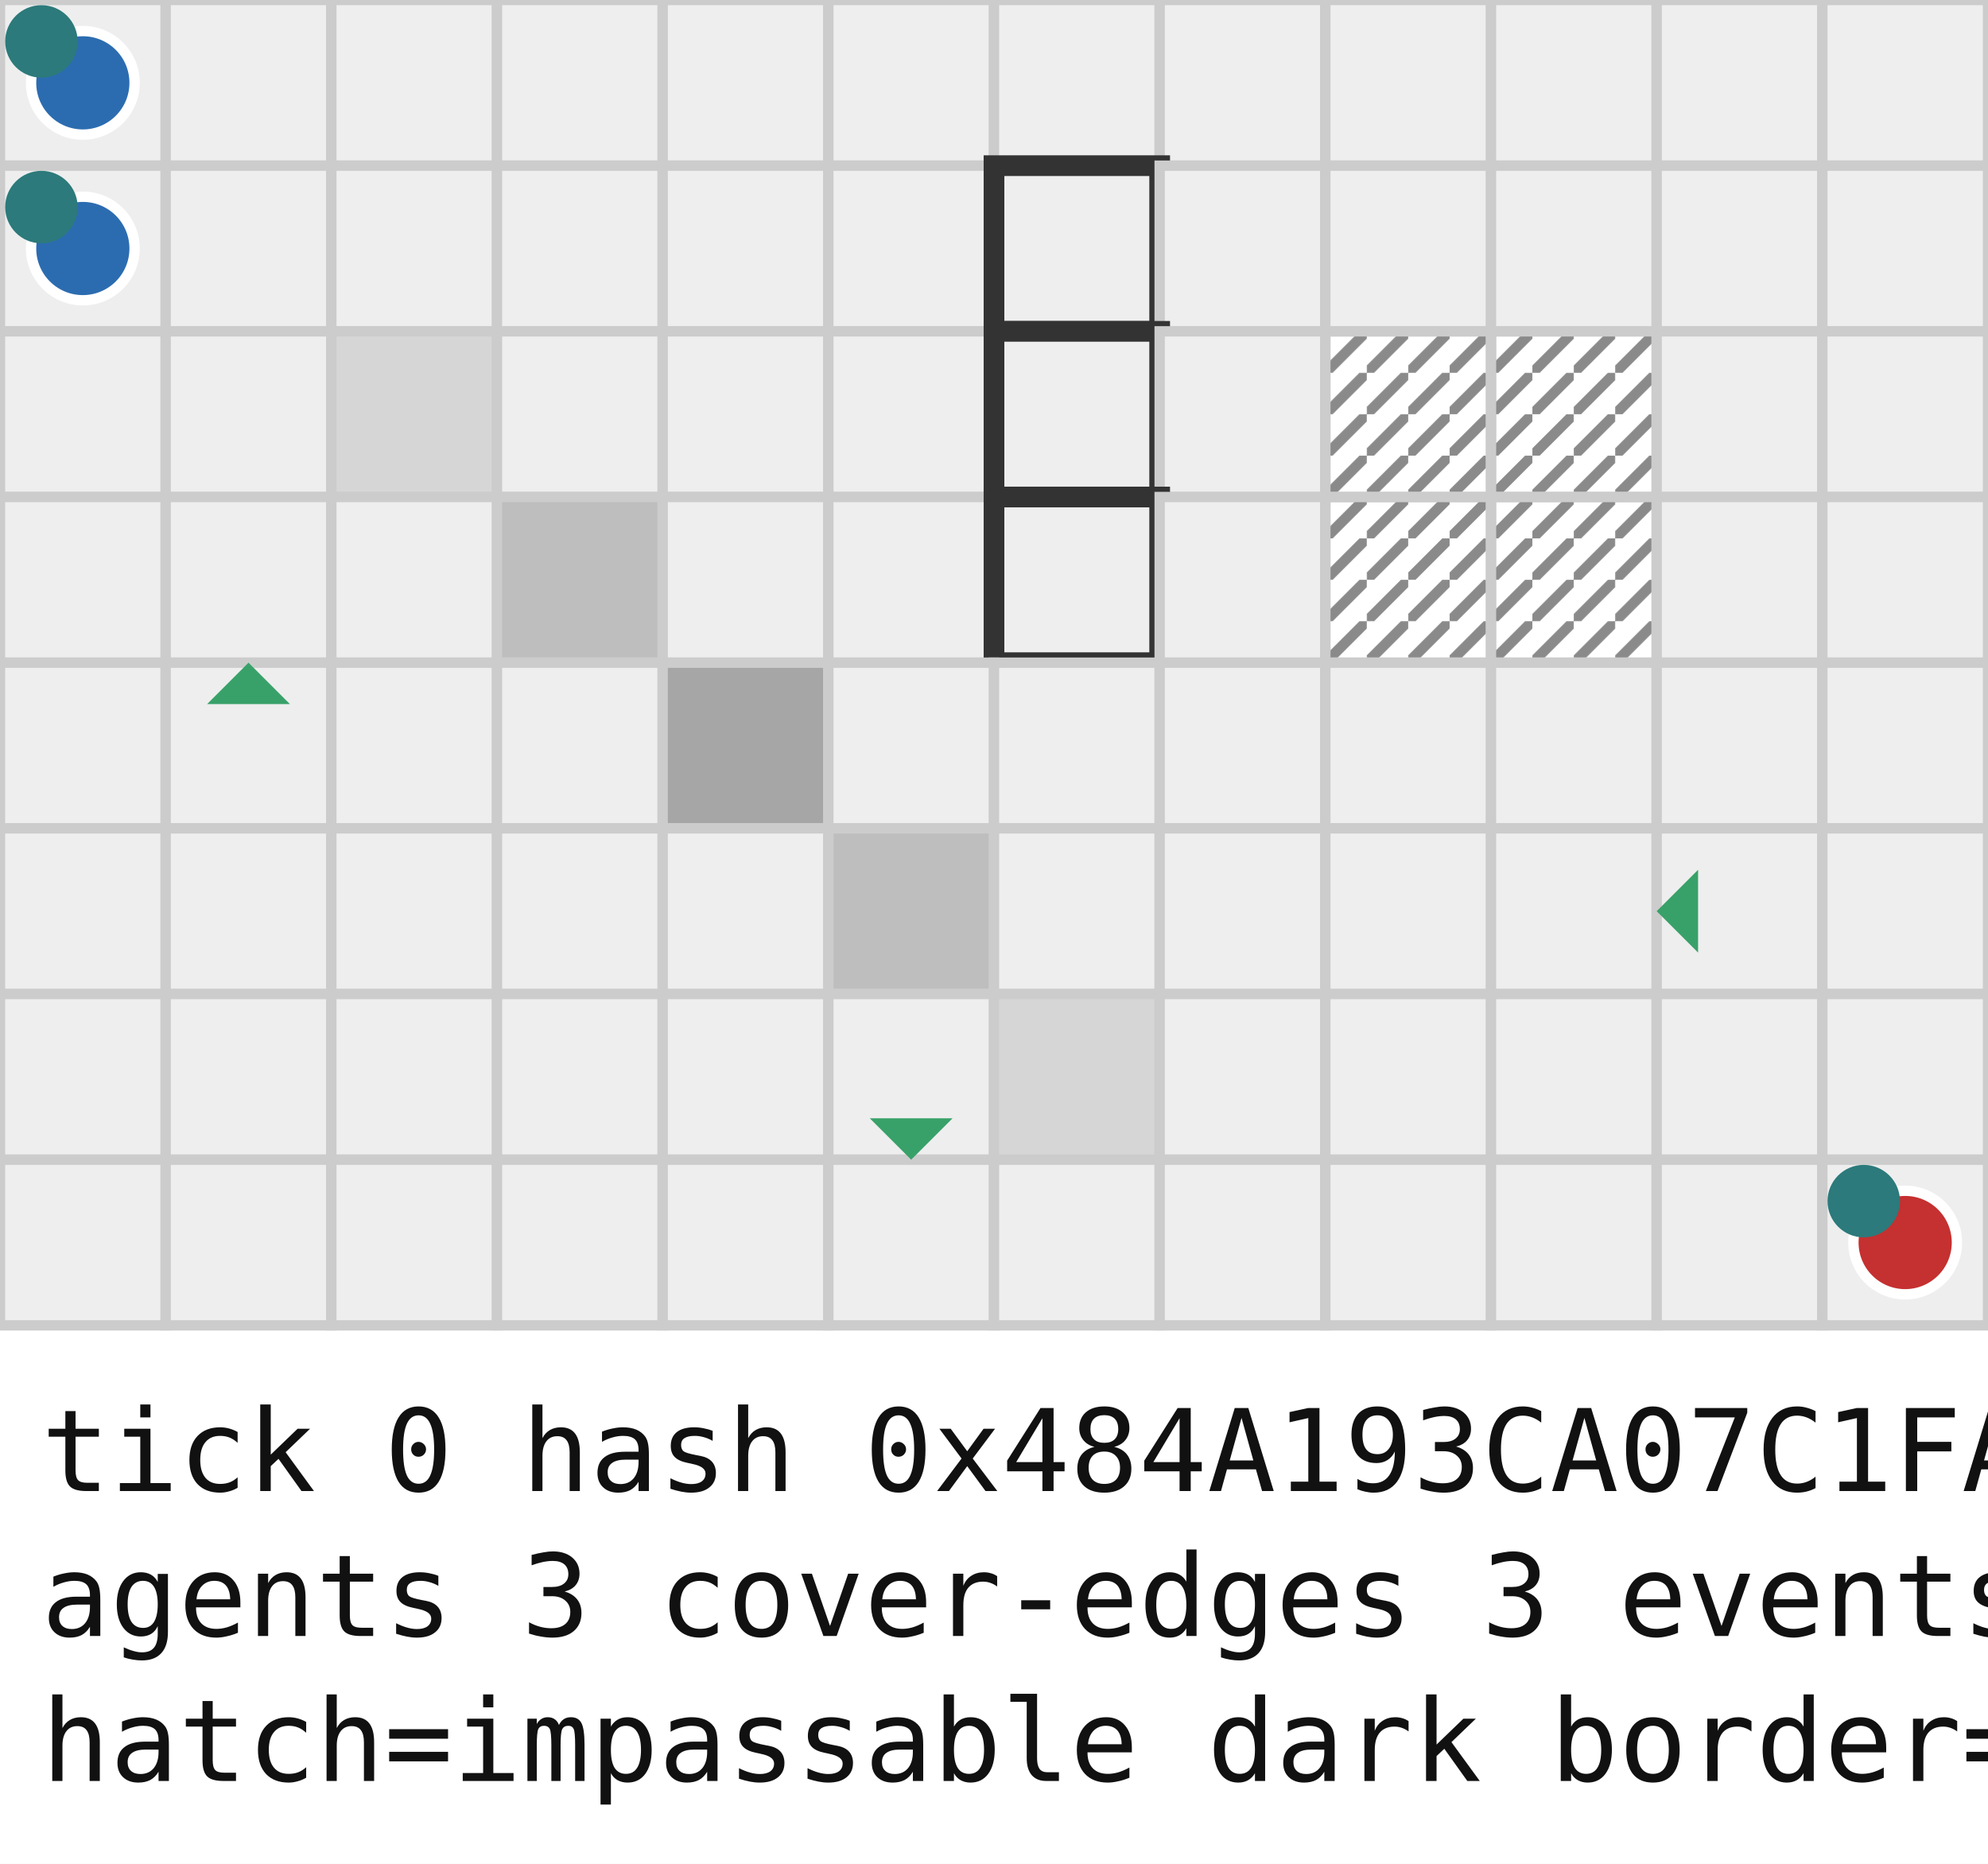
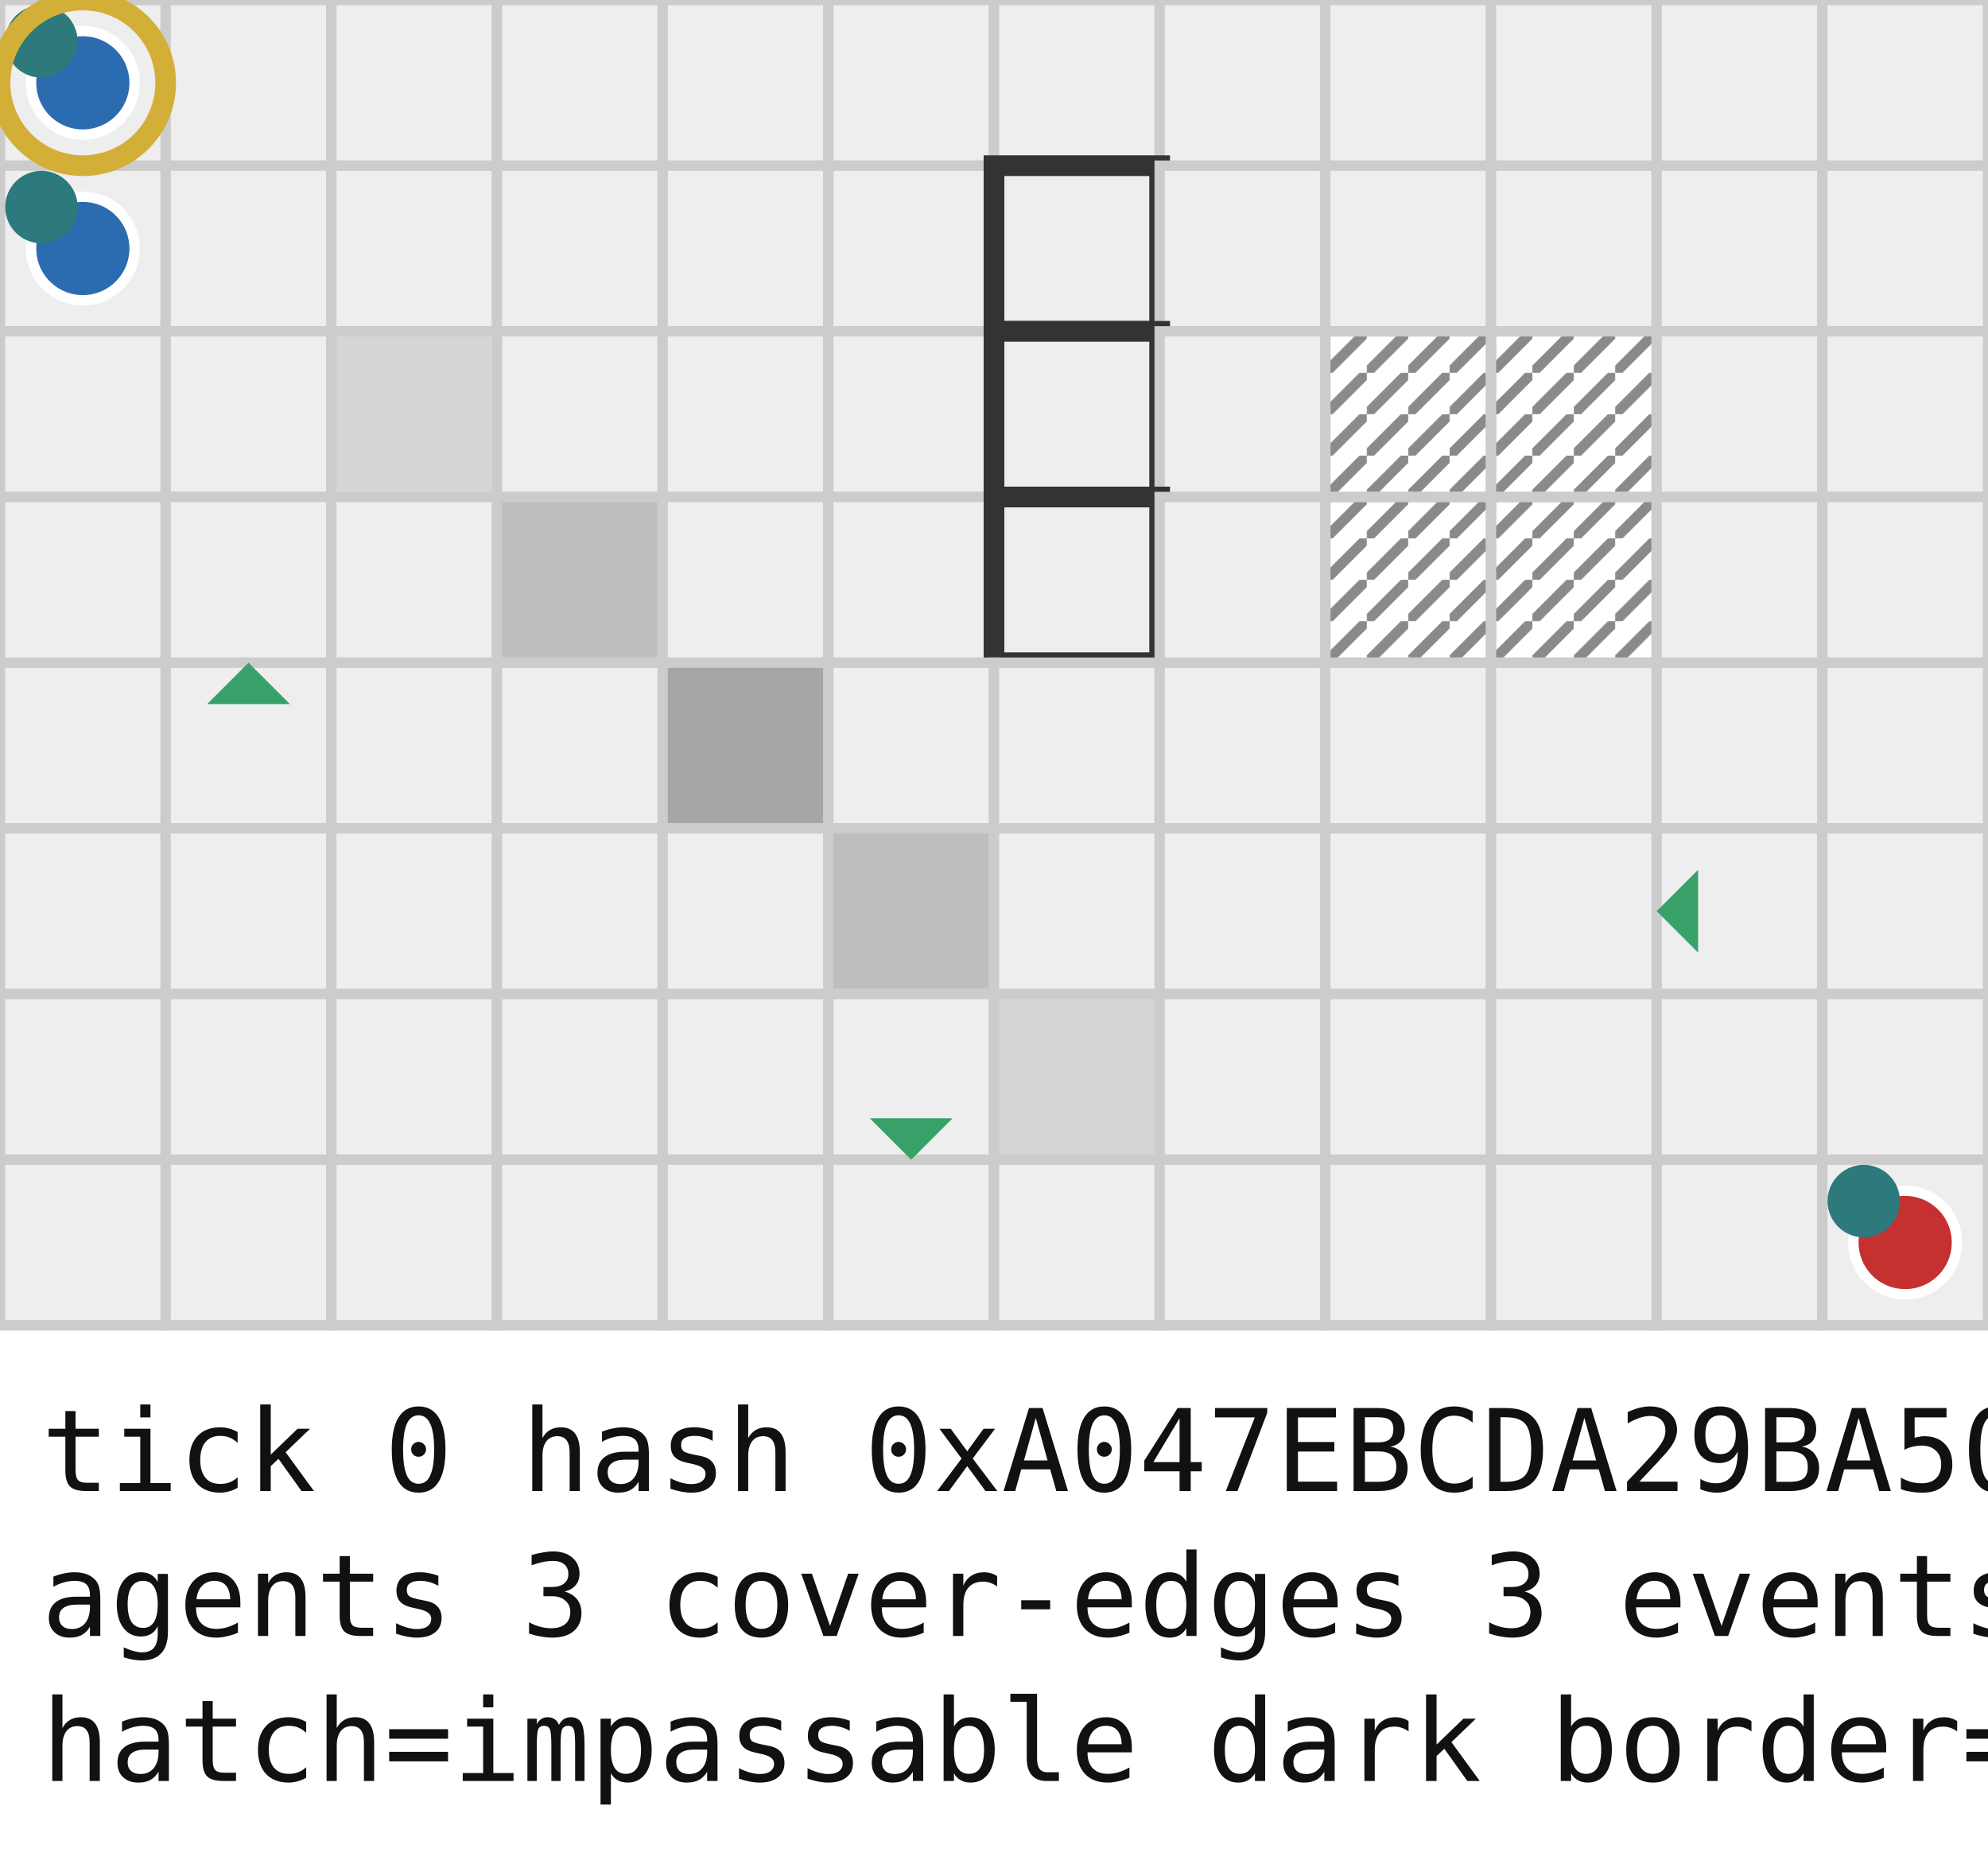
<svg xmlns="http://www.w3.org/2000/svg" width="192" height="180" viewBox="0 0 192 180">
  <defs>
    <pattern id="cw-hatch" width="4" height="4" patternUnits="userSpaceOnUse">
      <path d="M0,4 L4,0" stroke="#8a8a8a" stroke-width="1" />
    </pattern>
  </defs>
  <rect x="0" y="0" width="192" height="180" fill="#ffffff" />
  <rect x="0" y="0" width="16" height="16" fill="rgb(238,238,238)" stroke="#cccccc" stroke-width="1" />
  <rect x="16" y="0" width="16" height="16" fill="rgb(238,238,238)" stroke="#cccccc" stroke-width="1" />
  <rect x="32" y="0" width="16" height="16" fill="rgb(238,238,238)" stroke="#cccccc" stroke-width="1" />
  <rect x="48" y="0" width="16" height="16" fill="rgb(238,238,238)" stroke="#cccccc" stroke-width="1" />
  <rect x="64" y="0" width="16" height="16" fill="rgb(238,238,238)" stroke="#cccccc" stroke-width="1" />
  <rect x="80" y="0" width="16" height="16" fill="rgb(238,238,238)" stroke="#cccccc" stroke-width="1" />
  <rect x="96" y="0" width="16" height="16" fill="rgb(238,238,238)" stroke="#cccccc" stroke-width="1" />
  <rect x="112" y="0" width="16" height="16" fill="rgb(238,238,238)" stroke="#cccccc" stroke-width="1" />
  <rect x="128" y="0" width="16" height="16" fill="rgb(238,238,238)" stroke="#cccccc" stroke-width="1" />
  <rect x="144" y="0" width="16" height="16" fill="rgb(238,238,238)" stroke="#cccccc" stroke-width="1" />
  <rect x="160" y="0" width="16" height="16" fill="rgb(238,238,238)" stroke="#cccccc" stroke-width="1" />
  <rect x="176" y="0" width="16" height="16" fill="rgb(238,238,238)" stroke="#cccccc" stroke-width="1" />
  <rect x="0" y="16" width="16" height="16" fill="rgb(238,238,238)" stroke="#cccccc" stroke-width="1" />
  <rect x="16" y="16" width="16" height="16" fill="rgb(238,238,238)" stroke="#cccccc" stroke-width="1" />
  <rect x="32" y="16" width="16" height="16" fill="rgb(238,238,238)" stroke="#cccccc" stroke-width="1" />
  <rect x="48" y="16" width="16" height="16" fill="rgb(238,238,238)" stroke="#cccccc" stroke-width="1" />
  <rect x="64" y="16" width="16" height="16" fill="rgb(238,238,238)" stroke="#cccccc" stroke-width="1" />
  <rect x="80" y="16" width="16" height="16" fill="rgb(238,238,238)" stroke="#cccccc" stroke-width="1" />
  <rect x="96" y="16" width="16" height="16" fill="rgb(238,238,238)" stroke="#333333" stroke-width="2" />
  <rect x="112" y="16" width="16" height="16" fill="rgb(238,238,238)" stroke="#cccccc" stroke-width="1" />
  <rect x="128" y="16" width="16" height="16" fill="rgb(238,238,238)" stroke="#cccccc" stroke-width="1" />
  <rect x="144" y="16" width="16" height="16" fill="rgb(238,238,238)" stroke="#cccccc" stroke-width="1" />
  <rect x="160" y="16" width="16" height="16" fill="rgb(238,238,238)" stroke="#cccccc" stroke-width="1" />
  <rect x="176" y="16" width="16" height="16" fill="rgb(238,238,238)" stroke="#cccccc" stroke-width="1" />
  <rect x="0" y="32" width="16" height="16" fill="rgb(238,238,238)" stroke="#cccccc" stroke-width="1" />
  <rect x="16" y="32" width="16" height="16" fill="rgb(238,238,238)" stroke="#cccccc" stroke-width="1" />
  <rect x="32" y="32" width="16" height="16" fill="rgb(214,214,214)" stroke="#cccccc" stroke-width="1" />
  <rect x="48" y="32" width="16" height="16" fill="rgb(238,238,238)" stroke="#cccccc" stroke-width="1" />
  <rect x="64" y="32" width="16" height="16" fill="rgb(238,238,238)" stroke="#cccccc" stroke-width="1" />
  <rect x="80" y="32" width="16" height="16" fill="rgb(238,238,238)" stroke="#cccccc" stroke-width="1" />
  <rect x="96" y="32" width="16" height="16" fill="rgb(238,238,238)" stroke="#333333" stroke-width="2" />
  <rect x="112" y="32" width="16" height="16" fill="rgb(238,238,238)" stroke="#cccccc" stroke-width="1" />
  <rect x="128" y="32" width="16" height="16" fill="url(#cw-hatch)" stroke="#cccccc" stroke-width="1" />
  <rect x="144" y="32" width="16" height="16" fill="url(#cw-hatch)" stroke="#cccccc" stroke-width="1" />
  <rect x="160" y="32" width="16" height="16" fill="rgb(238,238,238)" stroke="#cccccc" stroke-width="1" />
  <rect x="176" y="32" width="16" height="16" fill="rgb(238,238,238)" stroke="#cccccc" stroke-width="1" />
  <rect x="0" y="48" width="16" height="16" fill="rgb(238,238,238)" stroke="#cccccc" stroke-width="1" />
  <rect x="16" y="48" width="16" height="16" fill="rgb(238,238,238)" stroke="#cccccc" stroke-width="1" />
  <rect x="32" y="48" width="16" height="16" fill="rgb(238,238,238)" stroke="#cccccc" stroke-width="1" />
  <rect x="48" y="48" width="16" height="16" fill="rgb(190,190,190)" stroke="#cccccc" stroke-width="1" />
  <rect x="64" y="48" width="16" height="16" fill="rgb(238,238,238)" stroke="#cccccc" stroke-width="1" />
  <rect x="80" y="48" width="16" height="16" fill="rgb(238,238,238)" stroke="#cccccc" stroke-width="1" />
  <rect x="96" y="48" width="16" height="16" fill="rgb(238,238,238)" stroke="#333333" stroke-width="2" />
  <rect x="112" y="48" width="16" height="16" fill="rgb(238,238,238)" stroke="#cccccc" stroke-width="1" />
  <rect x="128" y="48" width="16" height="16" fill="url(#cw-hatch)" stroke="#cccccc" stroke-width="1" />
  <rect x="144" y="48" width="16" height="16" fill="url(#cw-hatch)" stroke="#cccccc" stroke-width="1" />
  <rect x="160" y="48" width="16" height="16" fill="rgb(238,238,238)" stroke="#cccccc" stroke-width="1" />
  <rect x="176" y="48" width="16" height="16" fill="rgb(238,238,238)" stroke="#cccccc" stroke-width="1" />
  <rect x="0" y="64" width="16" height="16" fill="rgb(238,238,238)" stroke="#cccccc" stroke-width="1" />
  <rect x="16" y="64" width="16" height="16" fill="rgb(238,238,238)" stroke="#cccccc" stroke-width="1" />
  <rect x="32" y="64" width="16" height="16" fill="rgb(238,238,238)" stroke="#cccccc" stroke-width="1" />
  <rect x="48" y="64" width="16" height="16" fill="rgb(238,238,238)" stroke="#cccccc" stroke-width="1" />
  <rect x="64" y="64" width="16" height="16" fill="rgb(166,166,166)" stroke="#cccccc" stroke-width="1" />
  <rect x="80" y="64" width="16" height="16" fill="rgb(238,238,238)" stroke="#cccccc" stroke-width="1" />
  <rect x="96" y="64" width="16" height="16" fill="rgb(238,238,238)" stroke="#cccccc" stroke-width="1" />
  <rect x="112" y="64" width="16" height="16" fill="rgb(238,238,238)" stroke="#cccccc" stroke-width="1" />
  <rect x="128" y="64" width="16" height="16" fill="rgb(238,238,238)" stroke="#cccccc" stroke-width="1" />
  <rect x="144" y="64" width="16" height="16" fill="rgb(238,238,238)" stroke="#cccccc" stroke-width="1" />
  <rect x="160" y="64" width="16" height="16" fill="rgb(238,238,238)" stroke="#cccccc" stroke-width="1" />
  <rect x="176" y="64" width="16" height="16" fill="rgb(238,238,238)" stroke="#cccccc" stroke-width="1" />
  <rect x="0" y="80" width="16" height="16" fill="rgb(238,238,238)" stroke="#cccccc" stroke-width="1" />
  <rect x="16" y="80" width="16" height="16" fill="rgb(238,238,238)" stroke="#cccccc" stroke-width="1" />
  <rect x="32" y="80" width="16" height="16" fill="rgb(238,238,238)" stroke="#cccccc" stroke-width="1" />
  <rect x="48" y="80" width="16" height="16" fill="rgb(238,238,238)" stroke="#cccccc" stroke-width="1" />
  <rect x="64" y="80" width="16" height="16" fill="rgb(238,238,238)" stroke="#cccccc" stroke-width="1" />
  <rect x="80" y="80" width="16" height="16" fill="rgb(190,190,190)" stroke="#cccccc" stroke-width="1" />
  <rect x="96" y="80" width="16" height="16" fill="rgb(238,238,238)" stroke="#cccccc" stroke-width="1" />
  <rect x="112" y="80" width="16" height="16" fill="rgb(238,238,238)" stroke="#cccccc" stroke-width="1" />
  <rect x="128" y="80" width="16" height="16" fill="rgb(238,238,238)" stroke="#cccccc" stroke-width="1" />
  <rect x="144" y="80" width="16" height="16" fill="rgb(238,238,238)" stroke="#cccccc" stroke-width="1" />
  <rect x="160" y="80" width="16" height="16" fill="rgb(238,238,238)" stroke="#cccccc" stroke-width="1" />
  <rect x="176" y="80" width="16" height="16" fill="rgb(238,238,238)" stroke="#cccccc" stroke-width="1" />
  <rect x="0" y="96" width="16" height="16" fill="rgb(238,238,238)" stroke="#cccccc" stroke-width="1" />
  <rect x="16" y="96" width="16" height="16" fill="rgb(238,238,238)" stroke="#cccccc" stroke-width="1" />
  <rect x="32" y="96" width="16" height="16" fill="rgb(238,238,238)" stroke="#cccccc" stroke-width="1" />
  <rect x="48" y="96" width="16" height="16" fill="rgb(238,238,238)" stroke="#cccccc" stroke-width="1" />
  <rect x="64" y="96" width="16" height="16" fill="rgb(238,238,238)" stroke="#cccccc" stroke-width="1" />
  <rect x="80" y="96" width="16" height="16" fill="rgb(238,238,238)" stroke="#cccccc" stroke-width="1" />
  <rect x="96" y="96" width="16" height="16" fill="rgb(214,214,214)" stroke="#cccccc" stroke-width="1" />
  <rect x="112" y="96" width="16" height="16" fill="rgb(238,238,238)" stroke="#cccccc" stroke-width="1" />
  <rect x="128" y="96" width="16" height="16" fill="rgb(238,238,238)" stroke="#cccccc" stroke-width="1" />
  <rect x="144" y="96" width="16" height="16" fill="rgb(238,238,238)" stroke="#cccccc" stroke-width="1" />
  <rect x="160" y="96" width="16" height="16" fill="rgb(238,238,238)" stroke="#cccccc" stroke-width="1" />
  <rect x="176" y="96" width="16" height="16" fill="rgb(238,238,238)" stroke="#cccccc" stroke-width="1" />
  <rect x="0" y="112" width="16" height="16" fill="rgb(238,238,238)" stroke="#cccccc" stroke-width="1" />
  <rect x="16" y="112" width="16" height="16" fill="rgb(238,238,238)" stroke="#cccccc" stroke-width="1" />
  <rect x="32" y="112" width="16" height="16" fill="rgb(238,238,238)" stroke="#cccccc" stroke-width="1" />
  <rect x="48" y="112" width="16" height="16" fill="rgb(238,238,238)" stroke="#cccccc" stroke-width="1" />
  <rect x="64" y="112" width="16" height="16" fill="rgb(238,238,238)" stroke="#cccccc" stroke-width="1" />
  <rect x="80" y="112" width="16" height="16" fill="rgb(238,238,238)" stroke="#cccccc" stroke-width="1" />
  <rect x="96" y="112" width="16" height="16" fill="rgb(238,238,238)" stroke="#cccccc" stroke-width="1" />
  <rect x="112" y="112" width="16" height="16" fill="rgb(238,238,238)" stroke="#cccccc" stroke-width="1" />
  <rect x="128" y="112" width="16" height="16" fill="rgb(238,238,238)" stroke="#cccccc" stroke-width="1" />
  <rect x="144" y="112" width="16" height="16" fill="rgb(238,238,238)" stroke="#cccccc" stroke-width="1" />
  <rect x="160" y="112" width="16" height="16" fill="rgb(238,238,238)" stroke="#cccccc" stroke-width="1" />
  <rect x="176" y="112" width="16" height="16" fill="rgb(238,238,238)" stroke="#cccccc" stroke-width="1" />
  <polygon points="24,64 20,68 28,68" fill="#38a169" />
  <polygon points="160,88 164,84 164,92" fill="#38a169" />
  <polygon points="88,112 84,108 92,108" fill="#38a169" />
  <circle cx="8" cy="8" r="5" fill="#2b6cb0" stroke="#ffffff" stroke-width="1" />
  <circle cx="8" cy="24" r="5" fill="#2b6cb0" stroke="#ffffff" stroke-width="1" />
  <circle cx="184" cy="120" r="5" fill="#c53030" stroke="#ffffff" stroke-width="1" />
  <circle cx="4" cy="4" r="3" fill="#2c7a7b" stroke="#2c7a7b" stroke-width="1" />
  <circle cx="4" cy="20" r="3" fill="#2c7a7b" stroke="#2c7a7b" stroke-width="1" />
  <circle cx="180" cy="116" r="3" fill="#2c7a7b" stroke="#2c7a7b" stroke-width="1" />
-   <text x="4" y="144" font-family="monospace" font-size="11" fill="#111111">tick 0  hash 0x484A193CA07C1FA4  draws 0</text>
+   <circle cx="8" cy="8" r="8" fill="none" stroke="#d4af37" stroke-width="2" />
+   <text x="4" y="144" font-family="monospace" font-size="11" fill="#111111">tick 0  hash 0xA047EBCDA29BA500  draws 0</text>
  <text x="4" y="158" font-family="monospace" font-size="11" fill="#111111">agents 3  cover-edges 3  events 0</text>
  <text x="4" y="172" font-family="monospace" font-size="11" fill="#111111">hatch=impassable  dark border=opaque  darker fill=higher elevation  triangle=cover  circle=agent</text>
</svg>
